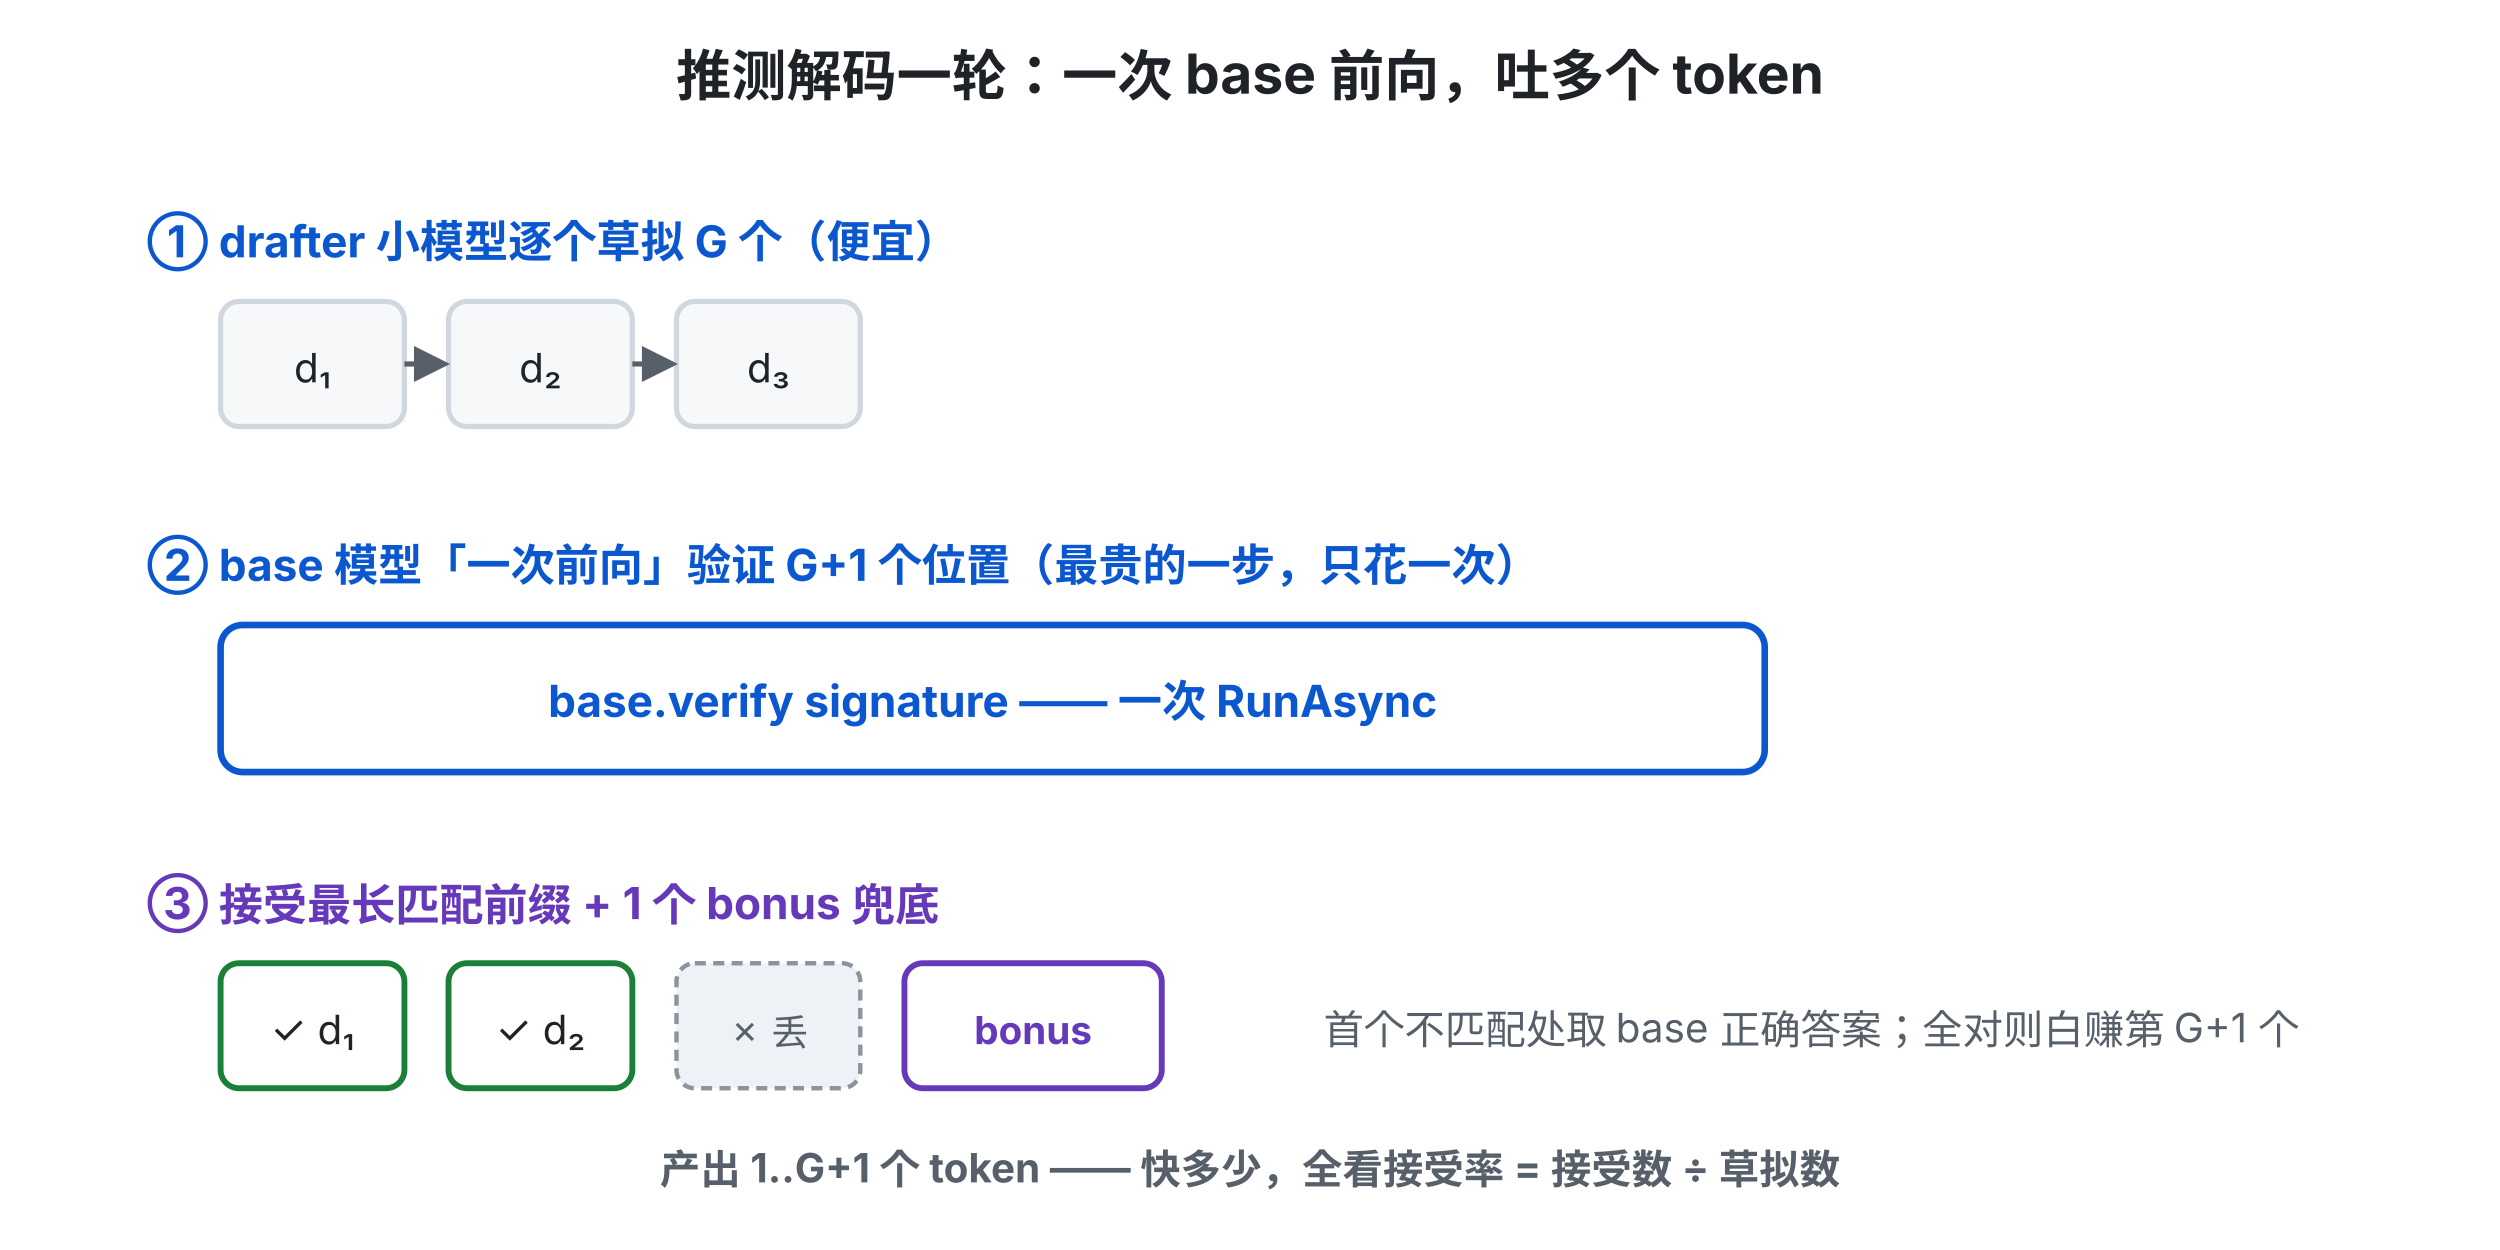
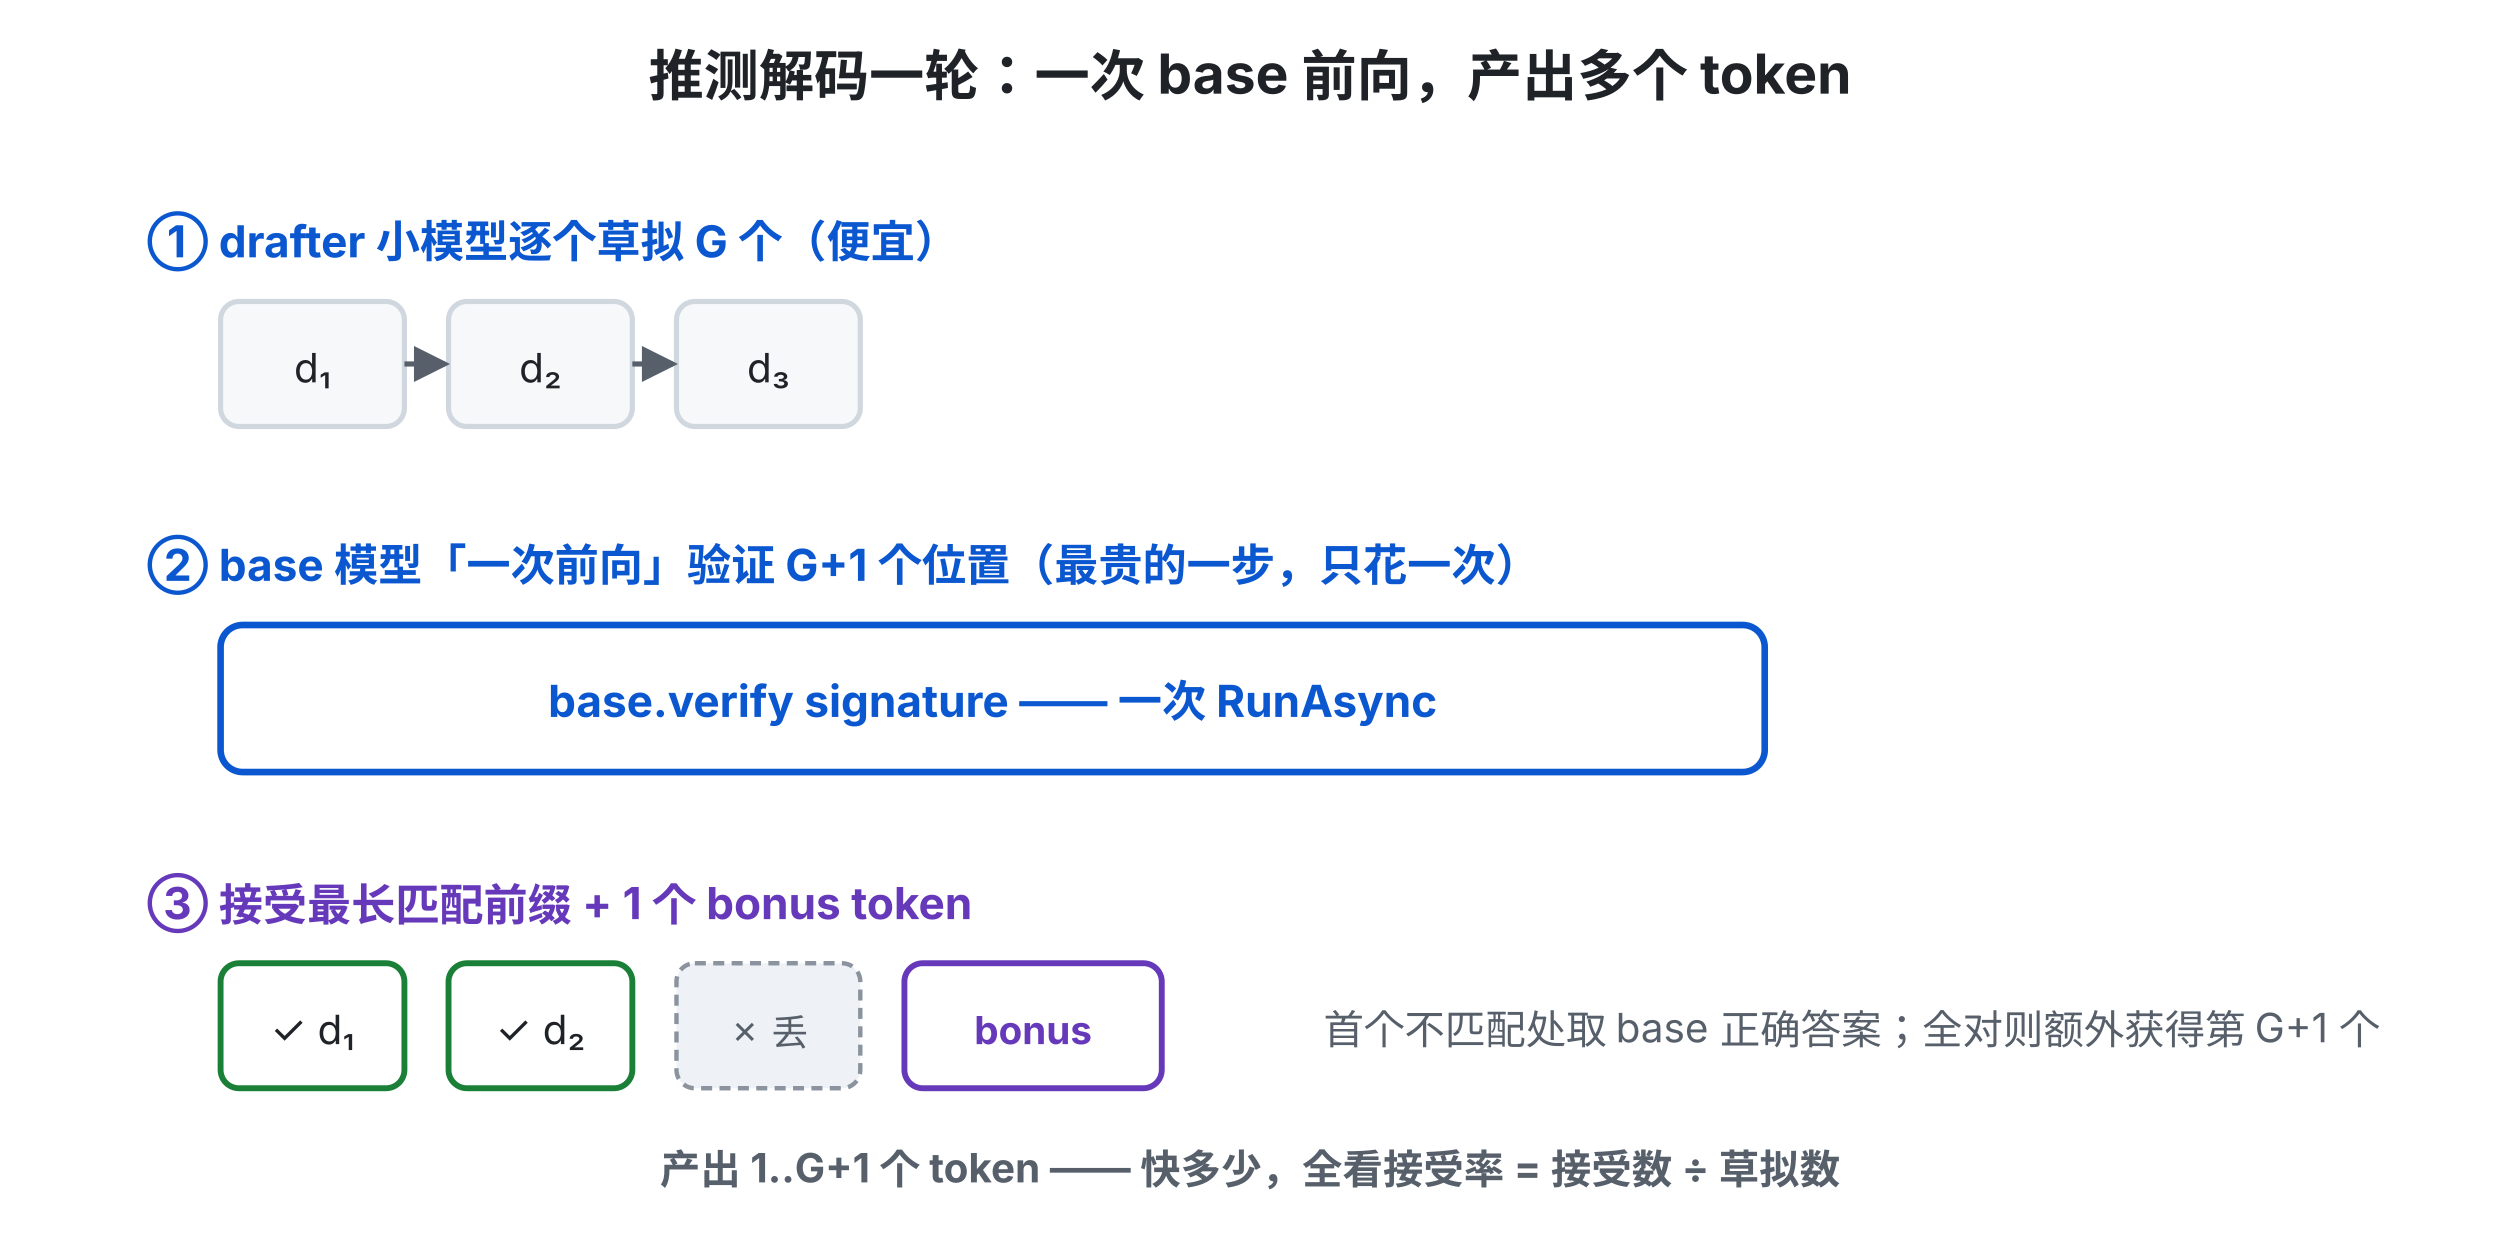
<svg xmlns="http://www.w3.org/2000/svg" viewBox="0 0 680 340" width="680" height="340" role="img" aria-label="推测解码一轮时序">
  <style>
    text { font-family: -apple-system, "PingFang SC", "Microsoft YaHei", sans-serif; }
    .t  { fill: var(--fig-text, #1f2328); }
    .ts { fill: var(--fig-text-soft, #57606a); }
    .accent { fill: var(--fig-accent, #0b57d0); }
    .a2 { fill: var(--fig-accent-2, #6639ba); }
    .draft { fill: var(--fig-surface, #f6f8fa); stroke: var(--fig-border, #d0d7de); stroke-width: 1.4; }
    .base  { fill: var(--fig-bg, #fff); stroke: var(--fig-accent, #0b57d0); stroke-width: 1.8; }
    .ok    { fill: var(--fig-bg, #fff); stroke: var(--fig-green, #1a7f37); stroke-width: 1.6; }
    .bonus { fill: var(--fig-bg, #fff); stroke: var(--fig-accent-2, #6639ba); stroke-width: 1.6; }
    .bad   { fill: var(--fig-surface-2, #eef1f5); stroke: var(--fig-text-dim, #8b949e); stroke-width: 1.2; stroke-dasharray: 3 2; }
    .edge  { stroke: var(--fig-text-soft, #57606a); stroke-width: 1.4; fill: none; }
  </style>
  <defs>
    <marker id="a9" orient="auto" markerWidth="8" markerHeight="8" refX="6" refY="3.5">
      <path d="M0,0 L7,3.5 L0,7 z" fill="var(--fig-text-soft, #57606a)" />
    </marker>
  </defs>
-   <text class="t" x="340" y="26" text-anchor="middle" style="font-size:15px;font-weight:700">推测解码一轮：一次 base 前向，吐多个 token</text>
+   <text class="t" x="340" y="26" text-anchor="middle" style="font-size:15px;font-weight:700">推测解码一轮：一次 base 前向，产出多个 token</text>
  <text class="accent" x="40" y="70" style="font-size:12px;font-weight:700">① drafter 小模型逐个草拟 G 个（便宜）</text>
  <g>
    <rect class="draft" x="60" y="82" width="50" height="34" rx="5" />
    <text class="t" x="85" y="104" text-anchor="middle" style="font-size:11px">d₁</text>
    <rect class="draft" x="122" y="82" width="50" height="34" rx="5" />
    <text class="t" x="147" y="104" text-anchor="middle" style="font-size:11px">d₂</text>
    <rect class="draft" x="184" y="82" width="50" height="34" rx="5" />
    <text class="t" x="209" y="104" text-anchor="middle" style="font-size:11px">d₃</text>
    <path class="edge" marker-end="url(#a9)" d="M110,99 H121" />
    <path class="edge" marker-end="url(#a9)" d="M172,99 H183" />
  </g>
  <text class="accent" x="40" y="158" style="font-size:12px;font-weight:700">② base 模型「一次前向」验证 G+1 个位置（最贵的一步，只花一次）</text>
  <rect class="base" x="60" y="170" width="420" height="40" rx="6" />
  <text class="accent" x="270" y="195" text-anchor="middle" style="font-size:12px;font-weight:700">base.verify signature —— 一次 RunAsync</text>
-   <text class="a2" x="40" y="250" style="font-size:12px;font-weight:700">③ 接受最长匹配前缀 + 1 个 bonus 兜底</text>
+   <text class="a2" x="40" y="250" style="font-size:12px;font-weight:700">③ 接受最长匹配前缀 + 1 个 bonus token</text>
  <g>
    <rect class="ok" x="60" y="262" width="50" height="34" rx="5" />
    <text class="t" x="85" y="284" text-anchor="middle" style="font-size:11px">✓ d₁</text>
    <rect class="ok" x="122" y="262" width="50" height="34" rx="5" />
    <text class="t" x="147" y="284" text-anchor="middle" style="font-size:11px">✓ d₂</text>
    <rect class="bad" x="184" y="262" width="50" height="34" rx="5" />
    <text class="ts" x="209" y="284" text-anchor="middle" style="font-size:10px">✗ 丢</text>
    <rect class="bonus" x="246" y="262" width="70" height="34" rx="5" />
    <text class="a2" x="281" y="284" text-anchor="middle" style="font-size:10.5px;font-weight:700">bonus</text>
  </g>
-   <text class="ts" x="360" y="284" style="font-size:11px">首个不匹配处取 base 正确答案；全对则白赚第 G+1 个</text>
+   <text class="ts" x="360" y="284" style="font-size:11px">首个不匹配处取 base 正确答案；全对则额外获得第 G+1 个</text>
  <text class="ts" x="340" y="322" text-anchor="middle" style="font-size:11px;font-weight:700">产出 1..G+1 个 token —— 快多少，全看接受率 = 接受数 ÷ 草拟数</text>
</svg>
